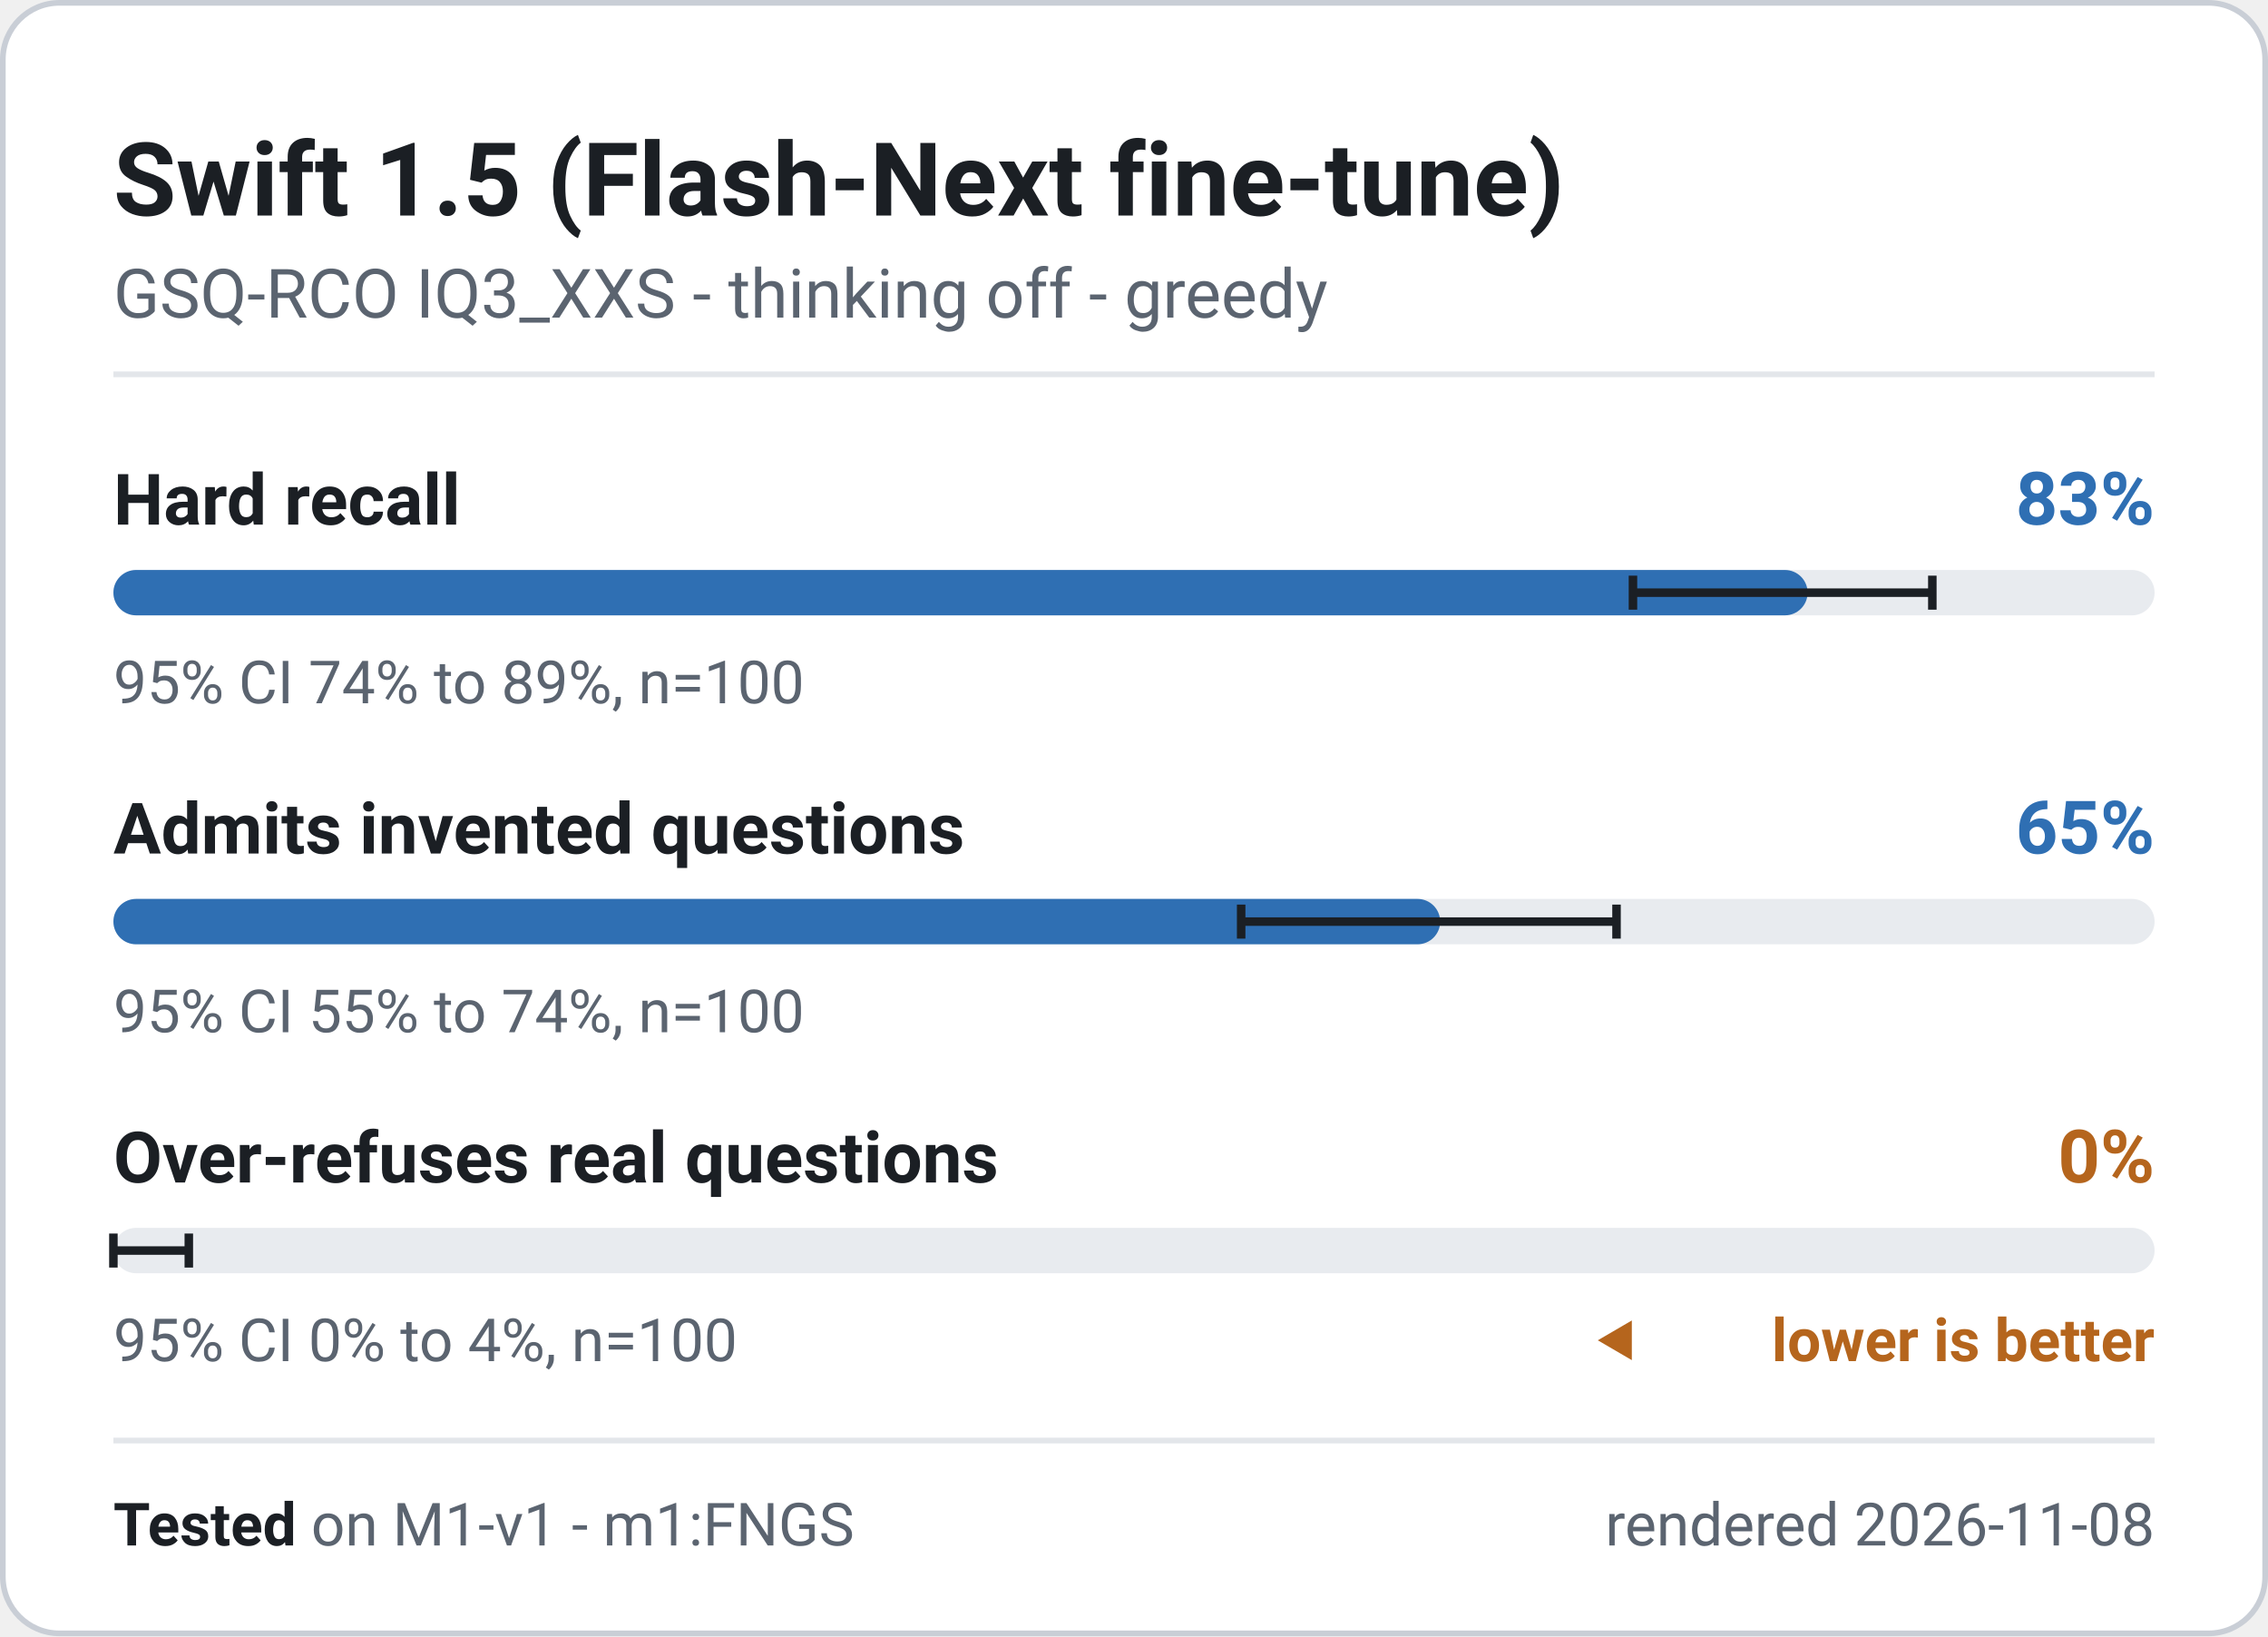
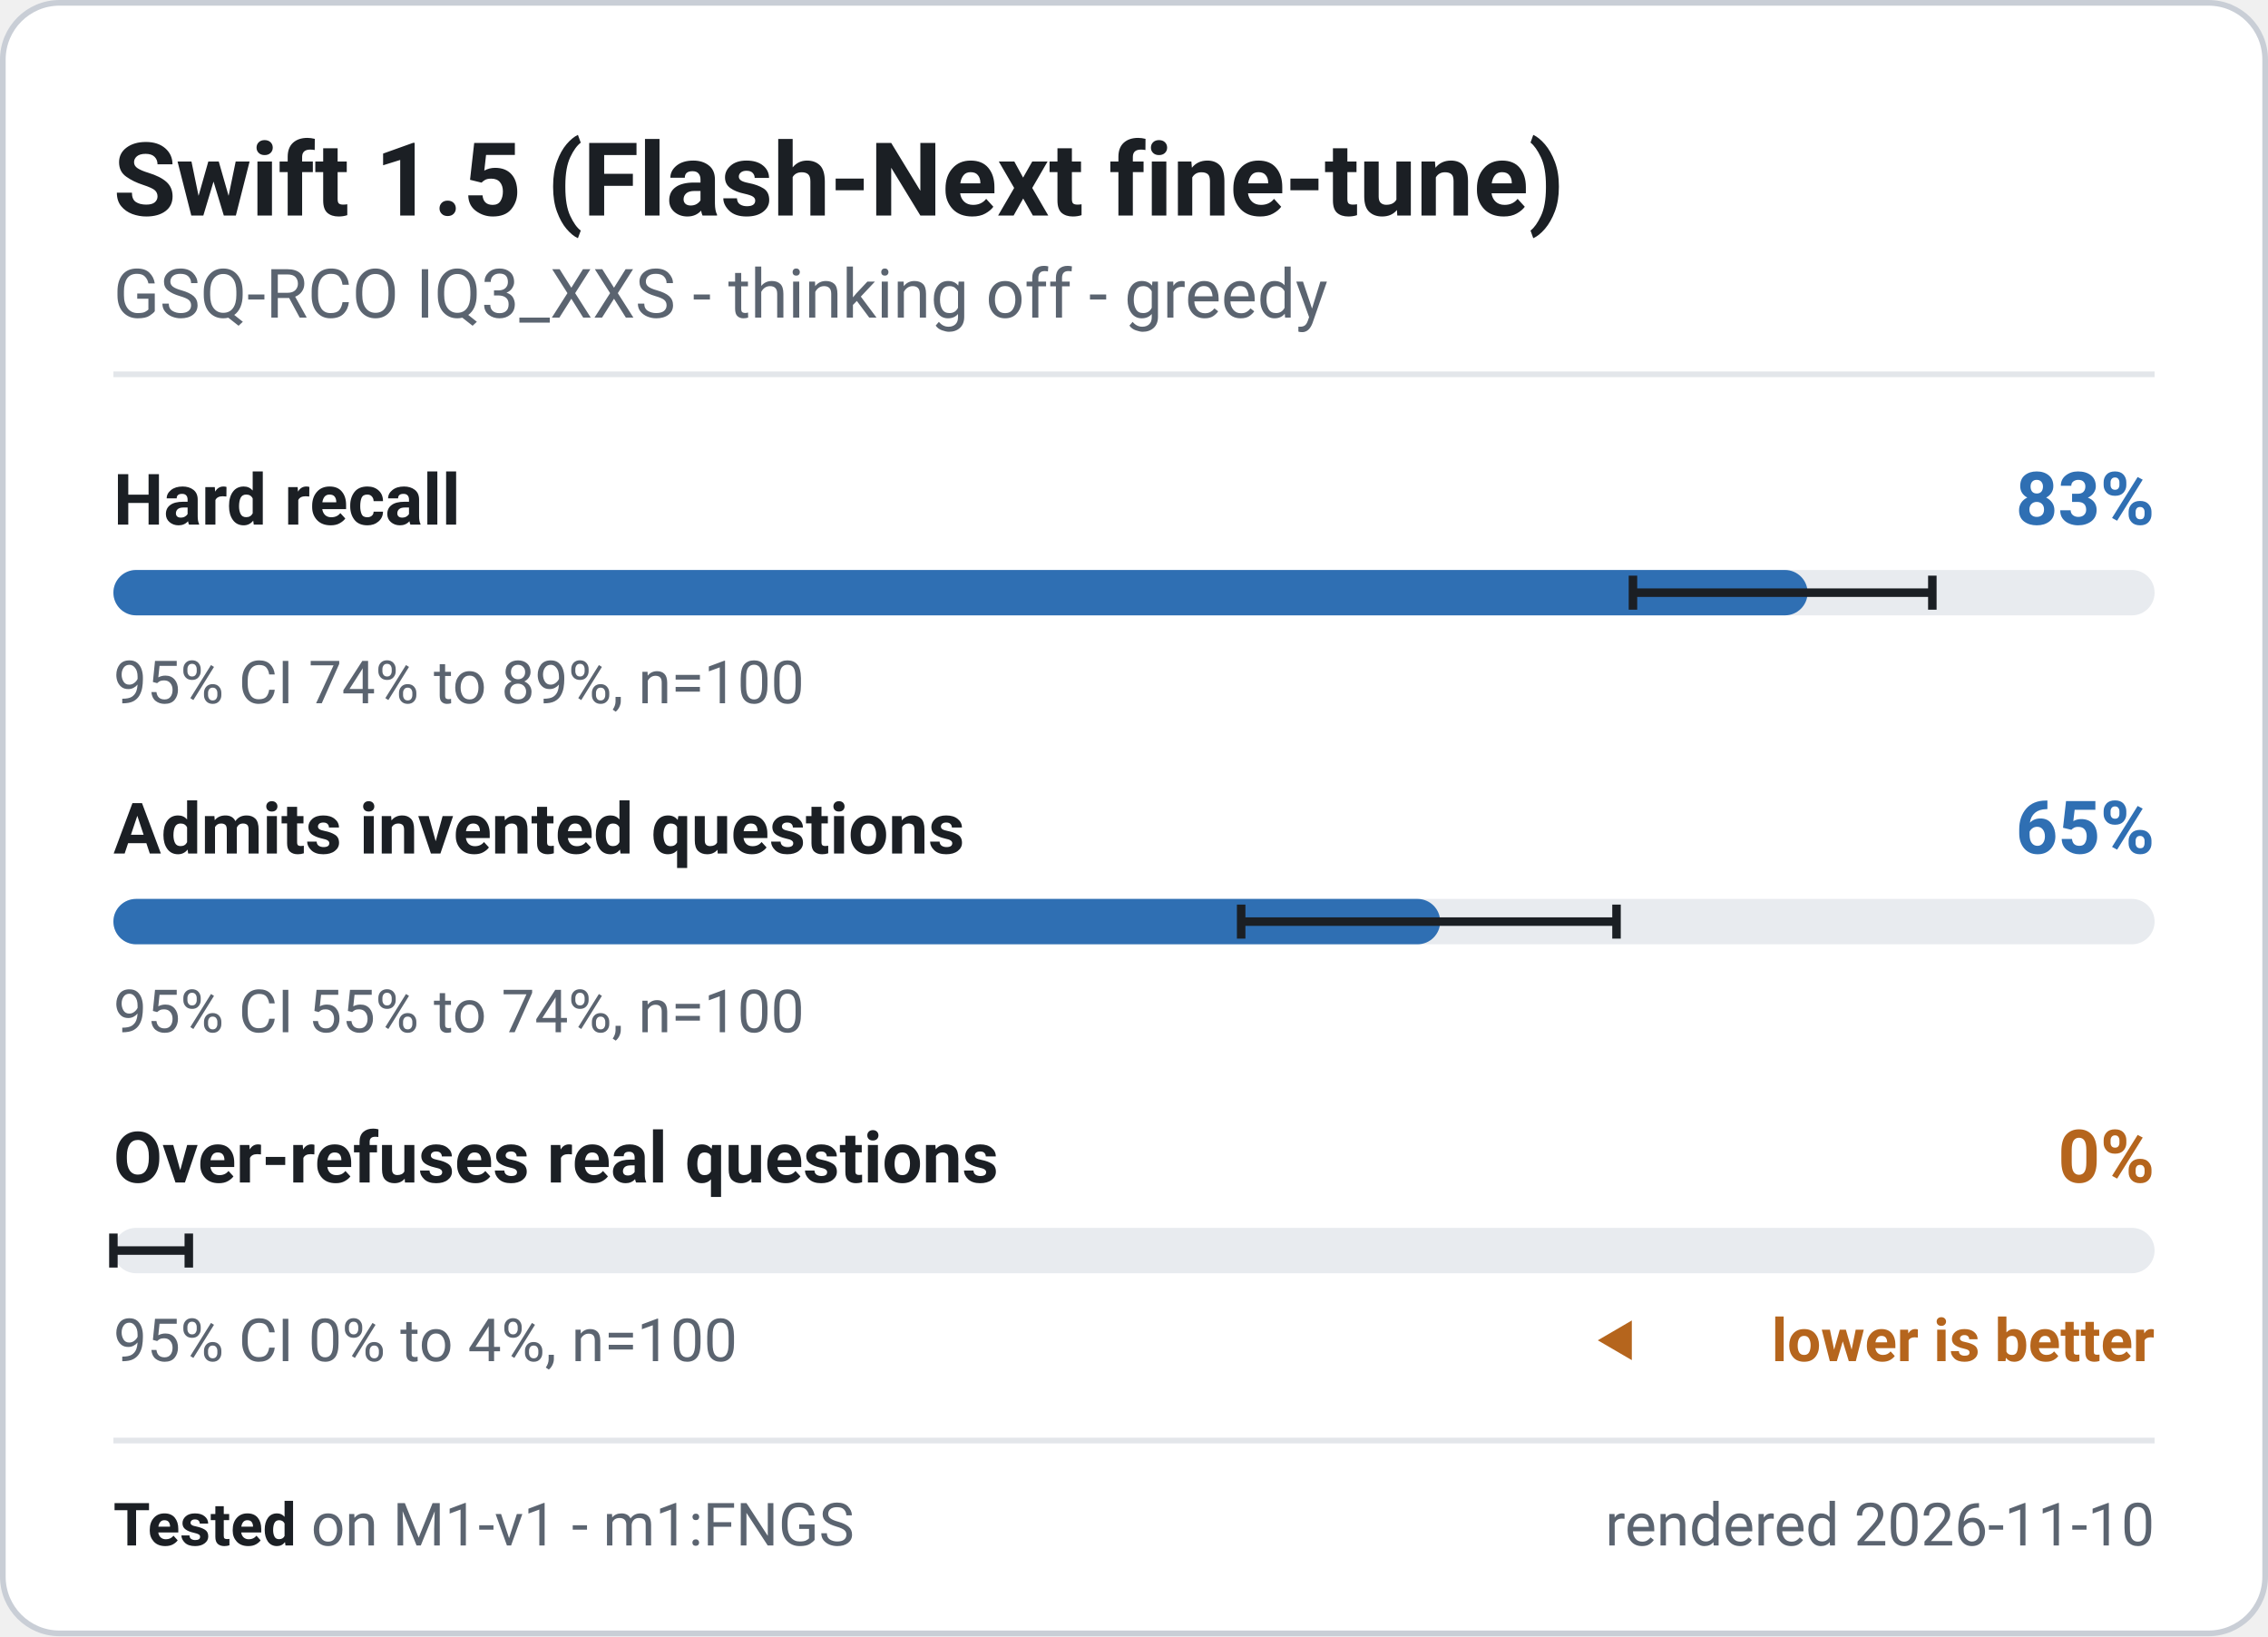
<svg xmlns="http://www.w3.org/2000/svg" width="400" height="288.5" viewBox="0 0 400 288.5" role="img" font-family="system-ui, -apple-system, 'Segoe UI', Roboto, 'Helvetica Neue', Arial, sans-serif" aria-label="Swift 1.5 (Flash-Next fine-tune) - M1-v1 badge">
  <rect x="0.5" y="0.5" width="399" height="287.5" rx="10" fill="#ffffff" stroke="#c9ced6" stroke-width="1" />
  <text x="20" y="38" font-size="18" font-weight="700" fill="#1b1f24" text-anchor="start">Swift 1.5 (Flash-Next fine-tune)</text>
  <text x="20" y="56" font-size="12" font-weight="400" fill="#5b6470" text-anchor="start">GSQ-RCO IQ3_XXS - thinking off - greedy</text>
  <line x1="20" y1="66" x2="380" y2="66" stroke="#e3e6ea" stroke-width="1" />
  <g class="meter" data-metric="M1-v1|knowledge.hard_acc" data-v="0.83" data-lo="0.7445" data-hi="0.8911" data-n="100">
    <text x="20" y="92.5" font-size="12.5" font-weight="600" fill="#1b1f24" text-anchor="start">Hard recall</text>
    <text x="380" y="92.5" font-size="13" font-weight="700" fill="#2f6fb3" text-anchor="end">83%</text>
    <rect x="20" y="100.5" width="360" height="8" rx="4" fill="#e8ebef" />
    <rect x="20" y="100.5" width="298.8" height="8" rx="4" fill="#2f6fb3" />
    <path d="M288.0 101.5V107.5M288.0 104.5H340.8M340.8 101.5V107.5" stroke="#1b1f24" stroke-width="1.5" fill="none" />
    <text x="20" y="124" font-size="10.5" font-weight="400" fill="#5b6470" text-anchor="start">95% CI 74% to 89%, n=100</text>
  </g>
  <g class="meter" data-metric="M1-v1|honesty.invented_refusal_lenient" data-v="0.65" data-lo="0.5525" data-hi="0.7364" data-n="100">
    <text x="20" y="150.5" font-size="12.5" font-weight="600" fill="#1b1f24" text-anchor="start">Admits invented questions</text>
    <text x="380" y="150.5" font-size="13" font-weight="700" fill="#2f6fb3" text-anchor="end">65%</text>
    <rect x="20" y="158.5" width="360" height="8" rx="4" fill="#e8ebef" />
    <rect x="20" y="158.5" width="234.0" height="8" rx="4" fill="#2f6fb3" />
    <path d="M218.9 159.5V165.5M218.9 162.5H285.1M285.1 159.5V165.5" stroke="#1b1f24" stroke-width="1.5" fill="none" />
    <text x="20" y="182" font-size="10.5" font-weight="400" fill="#5b6470" text-anchor="start">95% CI 55% to 74%, n=100</text>
  </g>
-   <g class="meter" data-metric="M1-v1|honesty.overabstain_hard" data-v="0.0" data-lo="0" data-hi="0.037" data-n="100">
+   <g class="meter" data-metric="M1-v1|honesty.overabstain_hard_lenient" data-v="0.0" data-lo="0" data-hi="0.037" data-n="100">
    <text x="20" y="208.5" font-size="12.5" font-weight="600" fill="#1b1f24" text-anchor="start">Over-refuses real questions</text>
    <text x="380" y="208.5" font-size="13" font-weight="700" fill="#b5651d" text-anchor="end">0%</text>
    <rect x="20" y="216.5" width="360" height="8" rx="4" fill="#e8ebef" />
    <rect x="20" y="216.5" width="0.0" height="8" rx="4" fill="#b5651d" />
    <path d="M20.0 217.5V223.5M20.0 220.5H33.3M33.3 217.5V223.5" stroke="#1b1f24" stroke-width="1.5" fill="none" />
    <text x="20" y="240" font-size="10.5" font-weight="400" fill="#5b6470" text-anchor="start">95% CI 0% to 4%, n=100</text>
    <path d="M281.8 236.325l6 -3.5v7z" fill="#b5651d" />
    <text x="380" y="240" font-size="10.5" font-weight="600" fill="#b5651d" text-anchor="end">lower is better</text>
  </g>
  <line x1="20" y1="254" x2="380" y2="254" stroke="#e3e6ea" stroke-width="1" />
  <text x="20" y="272.5" font-size="10.5" fill="#5b6470">
    <tspan font-weight="700" fill="#1b1f24">Tested</tspan> on M1-v1 - m1:FNGS</text>
-   <text x="380" y="272.5" font-size="10.5" font-weight="400" fill="#5b6470" text-anchor="end">rendered 2026-11-08</text>
+   <text x="380" y="272.5" font-size="10.5" font-weight="400" fill="#5b6470" text-anchor="end">rendered 2026-11-10</text>
</svg>
